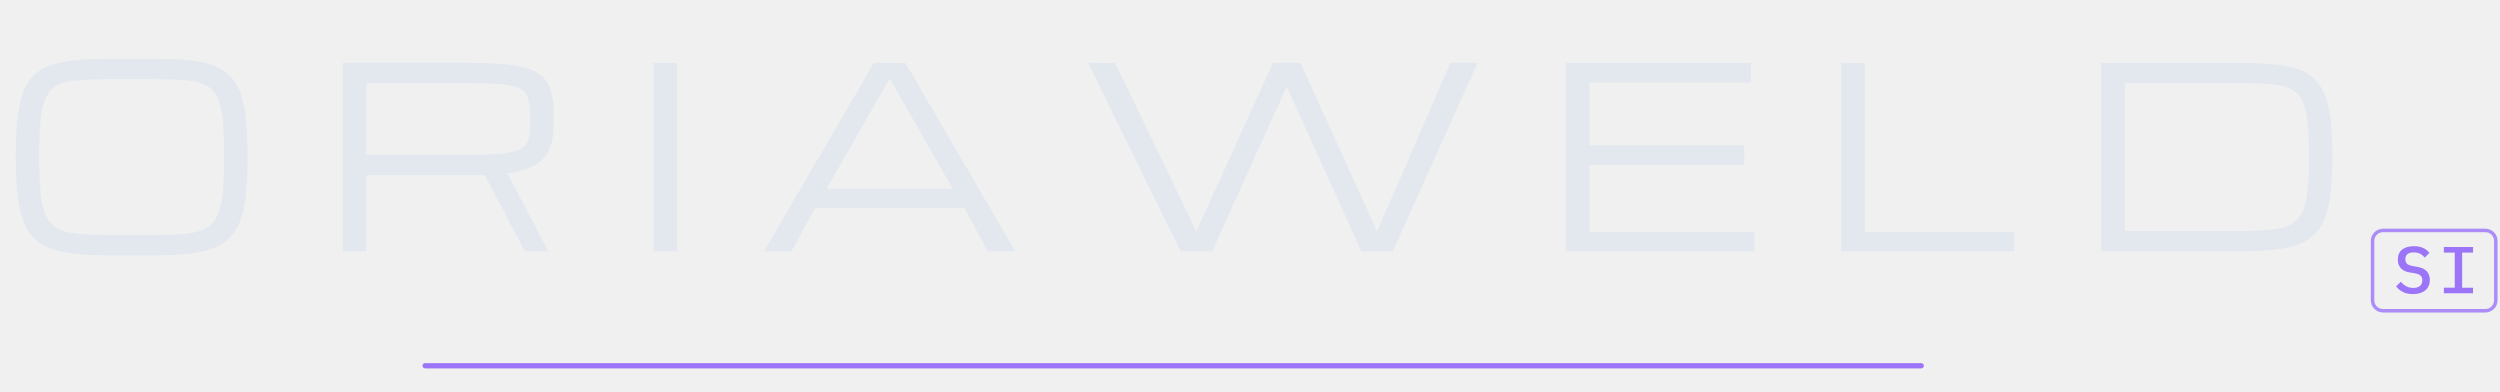
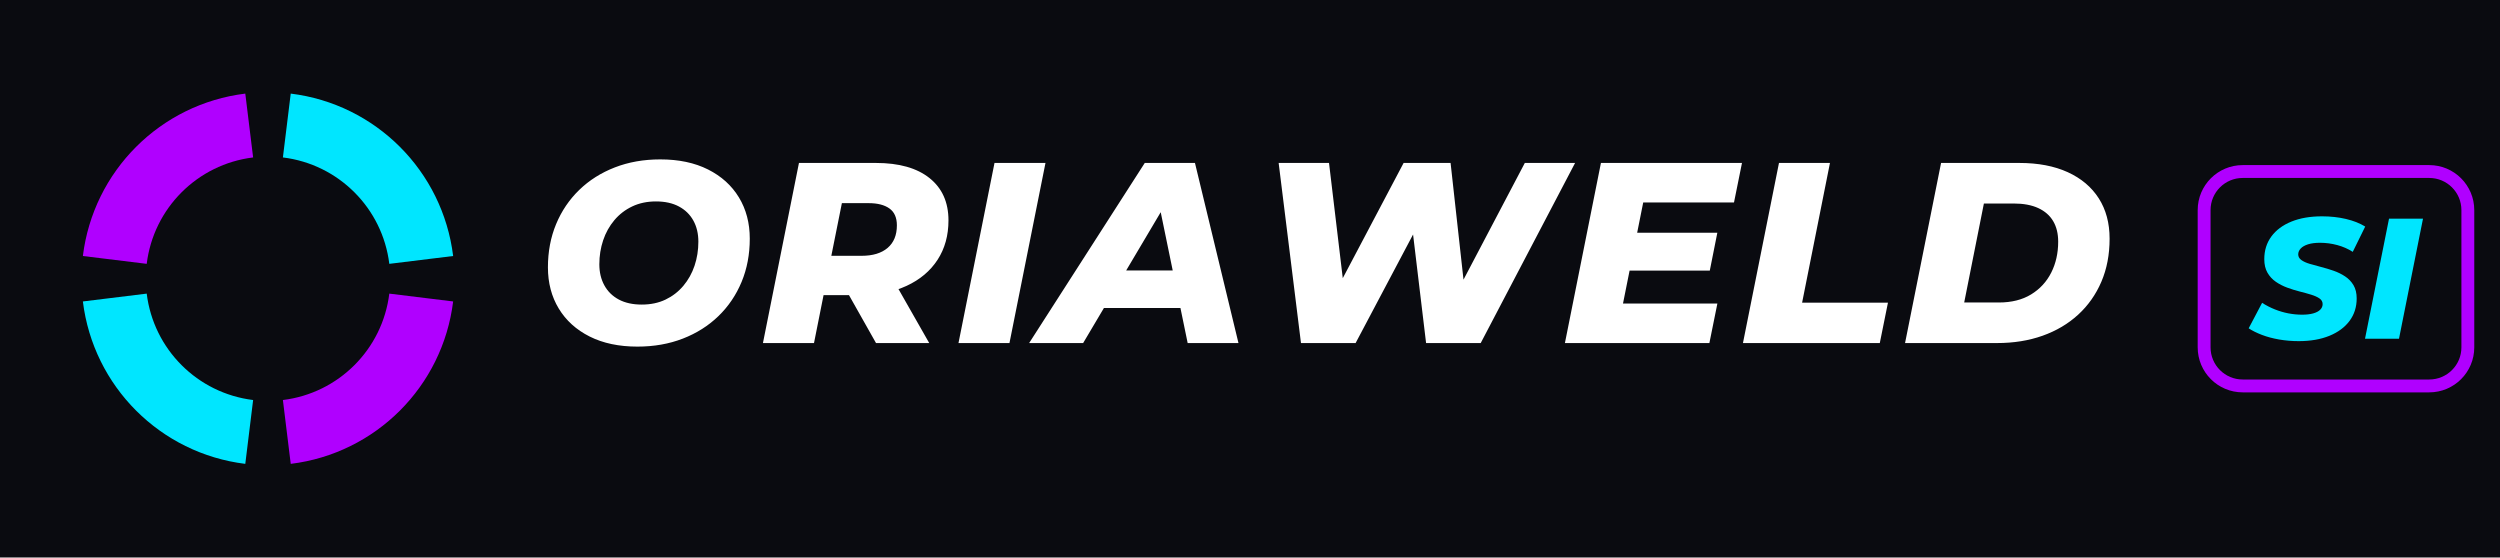
- <svg xmlns="http://www.w3.org/2000/svg" aria-label="ORIAWELD SI" viewBox="0 0 716 112">
-   <path fill="#e3e8ef" d="M30.62 73.13q-7.9 0-13-1.08-5.1-1.07-7.97-3.95-2.86-2.89-4-8.3T4.5 45.7v-1.4q0-7.18.7-12.05t2.43-7.93 4.7-4.67q2.96-1.62 7.47-2.2t10.82-.58H44.8q6.33 0 10.83.58t7.47 2.2 4.7 4.67 2.42 7.93.7 12.04v1.41q0 8.68-1.13 14.1-1.15 5.41-4.01 8.3-2.87 2.88-7.97 3.95t-13 1.08Zm0-5.84H44.8q5.03 0 8.48-.35 3.44-.35 5.6-1.51 2.17-1.17 3.31-3.52t1.57-6.3q.42-3.93.42-9.91v-1.4q0-6.2-.42-10.2-.43-4.01-1.57-6.33t-3.3-3.4T53.27 23q-3.45-.3-8.48-.3H30.62q-5.02 0-8.47.3-3.44.3-5.6 1.38-2.17 1.07-3.31 3.39t-1.57 6.33-.42 10.2v1.4q0 5.98.42 9.92.43 3.93 1.57 6.29t3.3 3.52 5.61 1.5q3.45.36 8.47.36m67.52-49.3h36.15q7.9 0 12.74.7 4.84.71 7.33 2.43t3.38 4.71.88 7.56v1.41q0 4.22-1 7.26t-3.86 4.92-8.43 2.66L157.07 72h-6.75l-11.5-21.87q-.7.04-1.46.04H104.9V72h-6.76Zm6.75 26.34h29.85q6.02 0 9.48-.4t5.1-1.43q1.63-1.02 2.09-2.88.46-1.87.46-4.82v-1.4q0-3.35-.64-5.28-.63-1.93-2.53-2.85-1.9-.91-5.66-1.18t-10.06-.26H104.9ZM187.21 72V18h6.75v54Zm31.59 0 31.5-54h9l31.5 54h-7.87l-6.75-12.38h-42.75L226.68 72Zm18-18h36l-18-31.5Zm101.34 18L311.6 18h7.77l23.27 48.27 21.94-48.28h7.88l21.94 48.28 21.02-48.28h7.78L398.9 72h-9l-21.38-47.22L347.14 72Zm110.34 0V18h53.02v5.62h-46.27v18h44.34v5.63h-44.34v19.12h47.26V72Zm78.84 0V18h6.75v48.37h42.76V72Zm74.48 0V18h40.08q7.91 0 13.01.94 5.1.95 7.97 3.68 2.86 2.72 4 7.93t1.15 13.74v1.41q0 8.26-1.15 13.45-1.14 5.19-4 7.98t-7.97 3.83-13 1.04Zm6.75-5.84h33.33q6.3 0 10.13-.6t5.84-2.6q2-2 2.7-6.11t.7-11.15v-1.4q0-5.84-.42-9.64t-1.56-6-3.3-3.23-5.61-1.32-8.48-.28h-33.33Z" class="lg" />
-   <rect width="35.3" height="23" x="679.5" y="66" fill="none" stroke="#9b74f8" stroke-opacity=".8" class="si-box" rx="3" />
-   <path fill="#9b74f8" d="M691.09 84.23q-1.73 0-2.91-.61-1.18-.6-1.94-1.62l1.37-1.3q.76.9 1.61 1.33t1.94.43q1.26 0 1.93-.57t.67-1.63q0-.86-.49-1.32-.5-.47-1.69-.68l-1.44-.23q-.95-.15-1.6-.5t-1.04-.84-.58-1.08-.18-1.26q0-1.88 1.21-2.86 1.22-.98 3.34-.98 1.58 0 2.7.5 1.1.5 1.79 1.42l-1.33 1.33q-.55-.67-1.3-1.07t-1.86-.41q-1.17 0-1.8.5-.6.5-.6 1.47 0 .82.48 1.29.48.46 1.72.67l1.4.25q1.79.32 2.6 1.3t.82 2.38q0 .92-.31 1.67-.32.77-.93 1.3t-1.52.82-2.06.3m8.83-.23v-1.61h3.12V72.35h-3.12v-1.61h8.36v1.61h-3.12V82.4h3.12V84Z" class="si" />
-   <rect width="430" height="1.5" x="121" y="104" fill="#9b74f8" class="ul" rx=".75" />
+ <svg xmlns="http://www.w3.org/2000/svg" viewBox="0 0 1166 260" width="1166" height="260">
+   <rect width="1166" height="260" fill="#0A0B10" />
+   <path d="M133.77 58.54A72 72 0 0 1 196.46 121.23" fill="none" stroke="#00E6FF" stroke-width="30" />
+   <path d="M196.46 138.77A72 72 0 0 1 133.77 201.46" fill="none" stroke="#B000FF" stroke-width="30" />
+   <path d="M116.23 201.46A72 72 0 0 1 53.54 138.77" fill="none" stroke="#00E6FF" stroke-width="30" />
+   <path d="M53.54 121.23A72 72 0 0 1 116.23 58.54" fill="none" stroke="#B000FF" stroke-width="30" />
+   <path d="M297.297 161.659Q284.366 161.659 275.012 156.952Q265.658 152.246 260.605 143.916Q255.553 135.586 255.553 124.695Q255.553 113.721 259.36 104.541Q263.167 95.361 270.154 88.585Q277.141 81.81 286.768 78.075Q296.394 74.341 307.952 74.341Q320.883 74.341 330.237 79.048Q339.59 83.754 344.643 92.084Q349.695 100.414 349.695 111.305Q349.695 122.279 345.888 131.459Q342.081 140.639 335.095 147.415Q328.108 154.19 318.481 157.925Q308.854 161.659 297.297 161.659ZM299.324 142.054Q305.535 142.054 310.393 139.734Q315.251 137.415 318.708 133.312Q322.165 129.21 323.94 123.919Q325.716 118.629 325.716 112.724Q325.716 107.097 323.382 102.878Q321.048 98.66 316.643 96.303Q312.238 93.946 305.924 93.946Q299.796 93.946 294.897 96.266Q289.997 98.585 286.54 102.688Q283.083 106.79 281.308 112.081Q279.533 117.371 279.533 123.276Q279.533 128.821 281.867 133.081Q284.2 137.34 288.605 139.697Q293.01 142.054 299.324 142.054ZM355.836 160.0 372.636 76.0H408.528Q424.687 76.0 433.528 83.055Q442.368 90.11 442.368 102.781Q442.368 113.341 437.279 121.168Q432.189 128.995 422.835 133.323Q413.481 137.651 400.745 137.651H373.513L386.138 127.484L379.65 160.0ZM408.574 160.0 391.331 129.437H415.985L433.393 160.0ZM385.53 130.286 377.246 119.307H401.85Q409.666 119.307 413.986 115.623Q418.306 111.938 418.306 105.094Q418.306 99.715 414.834 97.232Q411.363 94.749 405.139 94.749H382.286L394.911 83.486ZM447.036 160.0 463.836 76.0H487.613L470.813 160.0ZM479.99 160.0 533.92 76.0H557.329L577.621 160.0H553.927L538.952 87.293H548.279L505.178 160.0ZM503.519 143.647 513.123 126.152H554.146L556.857 143.647ZM606.776 160.0 596.361 76.0H619.853L628.526 148.67H616.269L654.644 76.0H676.551L684.599 148.67H672.996L711.176 76.0H734.622L690.607 160.0H665.125L657.723 98.233H664.948L632.258 160.0ZM761.962 108.541H800.966L797.444 126.222H758.44ZM756.963 141.582H800.982L797.258 160.0H729.876L746.676 76.0H812.461L808.737 94.418H766.397ZM812.916 160.0 829.716 76.0H853.493L840.5 141.168H880.542L876.735 160.0ZM888.516 160.0 905.316 76.0H941.821Q954.954 76.0 964.387 80.301Q973.819 84.603 978.868 92.508Q983.916 100.414 983.916 111.305Q983.916 122.465 980.072 131.419Q976.228 140.374 969.245 146.771Q962.262 153.168 952.662 156.584Q943.062 160.0 931.468 160.0ZM916.1 141.085H932.241Q941.142 141.085 947.303 137.32Q953.465 133.554 956.7 127.136Q959.936 120.719 959.936 112.724Q959.936 107.097 957.602 103.141Q955.269 99.185 950.643 97.05Q946.016 94.915 939.139 94.915H925.286Z" fill="#FFFFFF" />
+   <rect x="1028" y="80" width="123" height="100" rx="18" fill="none" stroke="#B000FF" stroke-width="6" />
+   <path d="M1072.127 159.106Q1067.366 159.106 1062.954 158.337Q1058.543 157.567 1054.935 156.185Q1051.327 154.803 1048.781 153.128L1055.043 141.244Q1057.89 143.054 1060.975 144.288Q1064.061 145.523 1067.27 146.145Q1070.48 146.767 1073.699 146.767Q1076.75 146.767 1078.887 146.168Q1081.023 145.57 1082.149 144.45Q1083.274 143.33 1083.274 141.823Q1083.274 140.196 1081.797 139.185Q1080.32 138.174 1077.91 137.435Q1075.501 136.695 1072.599 135.966Q1069.696 135.236 1066.767 134.156Q1063.837 133.076 1061.427 131.408Q1059.018 129.741 1057.541 127.181Q1056.063 124.621 1056.063 120.866Q1056.063 114.789 1059.352 110.305Q1062.64 105.821 1068.69 103.357Q1074.739 100.894 1082.993 100.894Q1088.935 100.894 1094.149 102.121Q1099.363 103.349 1103.134 105.669L1097.327 117.468Q1094.041 115.363 1090.094 114.298Q1086.146 113.233 1082.017 113.233Q1078.775 113.233 1076.513 113.939Q1074.251 114.646 1073.083 115.873Q1071.915 117.101 1071.89 118.607Q1071.89 120.234 1073.355 121.285Q1074.819 122.337 1077.257 123.061Q1079.694 123.785 1082.596 124.527Q1085.498 125.269 1088.4 126.281Q1091.302 127.294 1093.752 128.909Q1096.202 130.524 1097.679 133.019Q1099.156 135.514 1099.156 139.194Q1099.156 145.186 1095.84 149.655Q1092.524 154.124 1086.45 156.615Q1080.375 159.106 1072.127 159.106ZM1103.037 158.0 1114.237 102.0H1130.088L1118.888 158.0Z" fill="#00E6FF" />
</svg>
